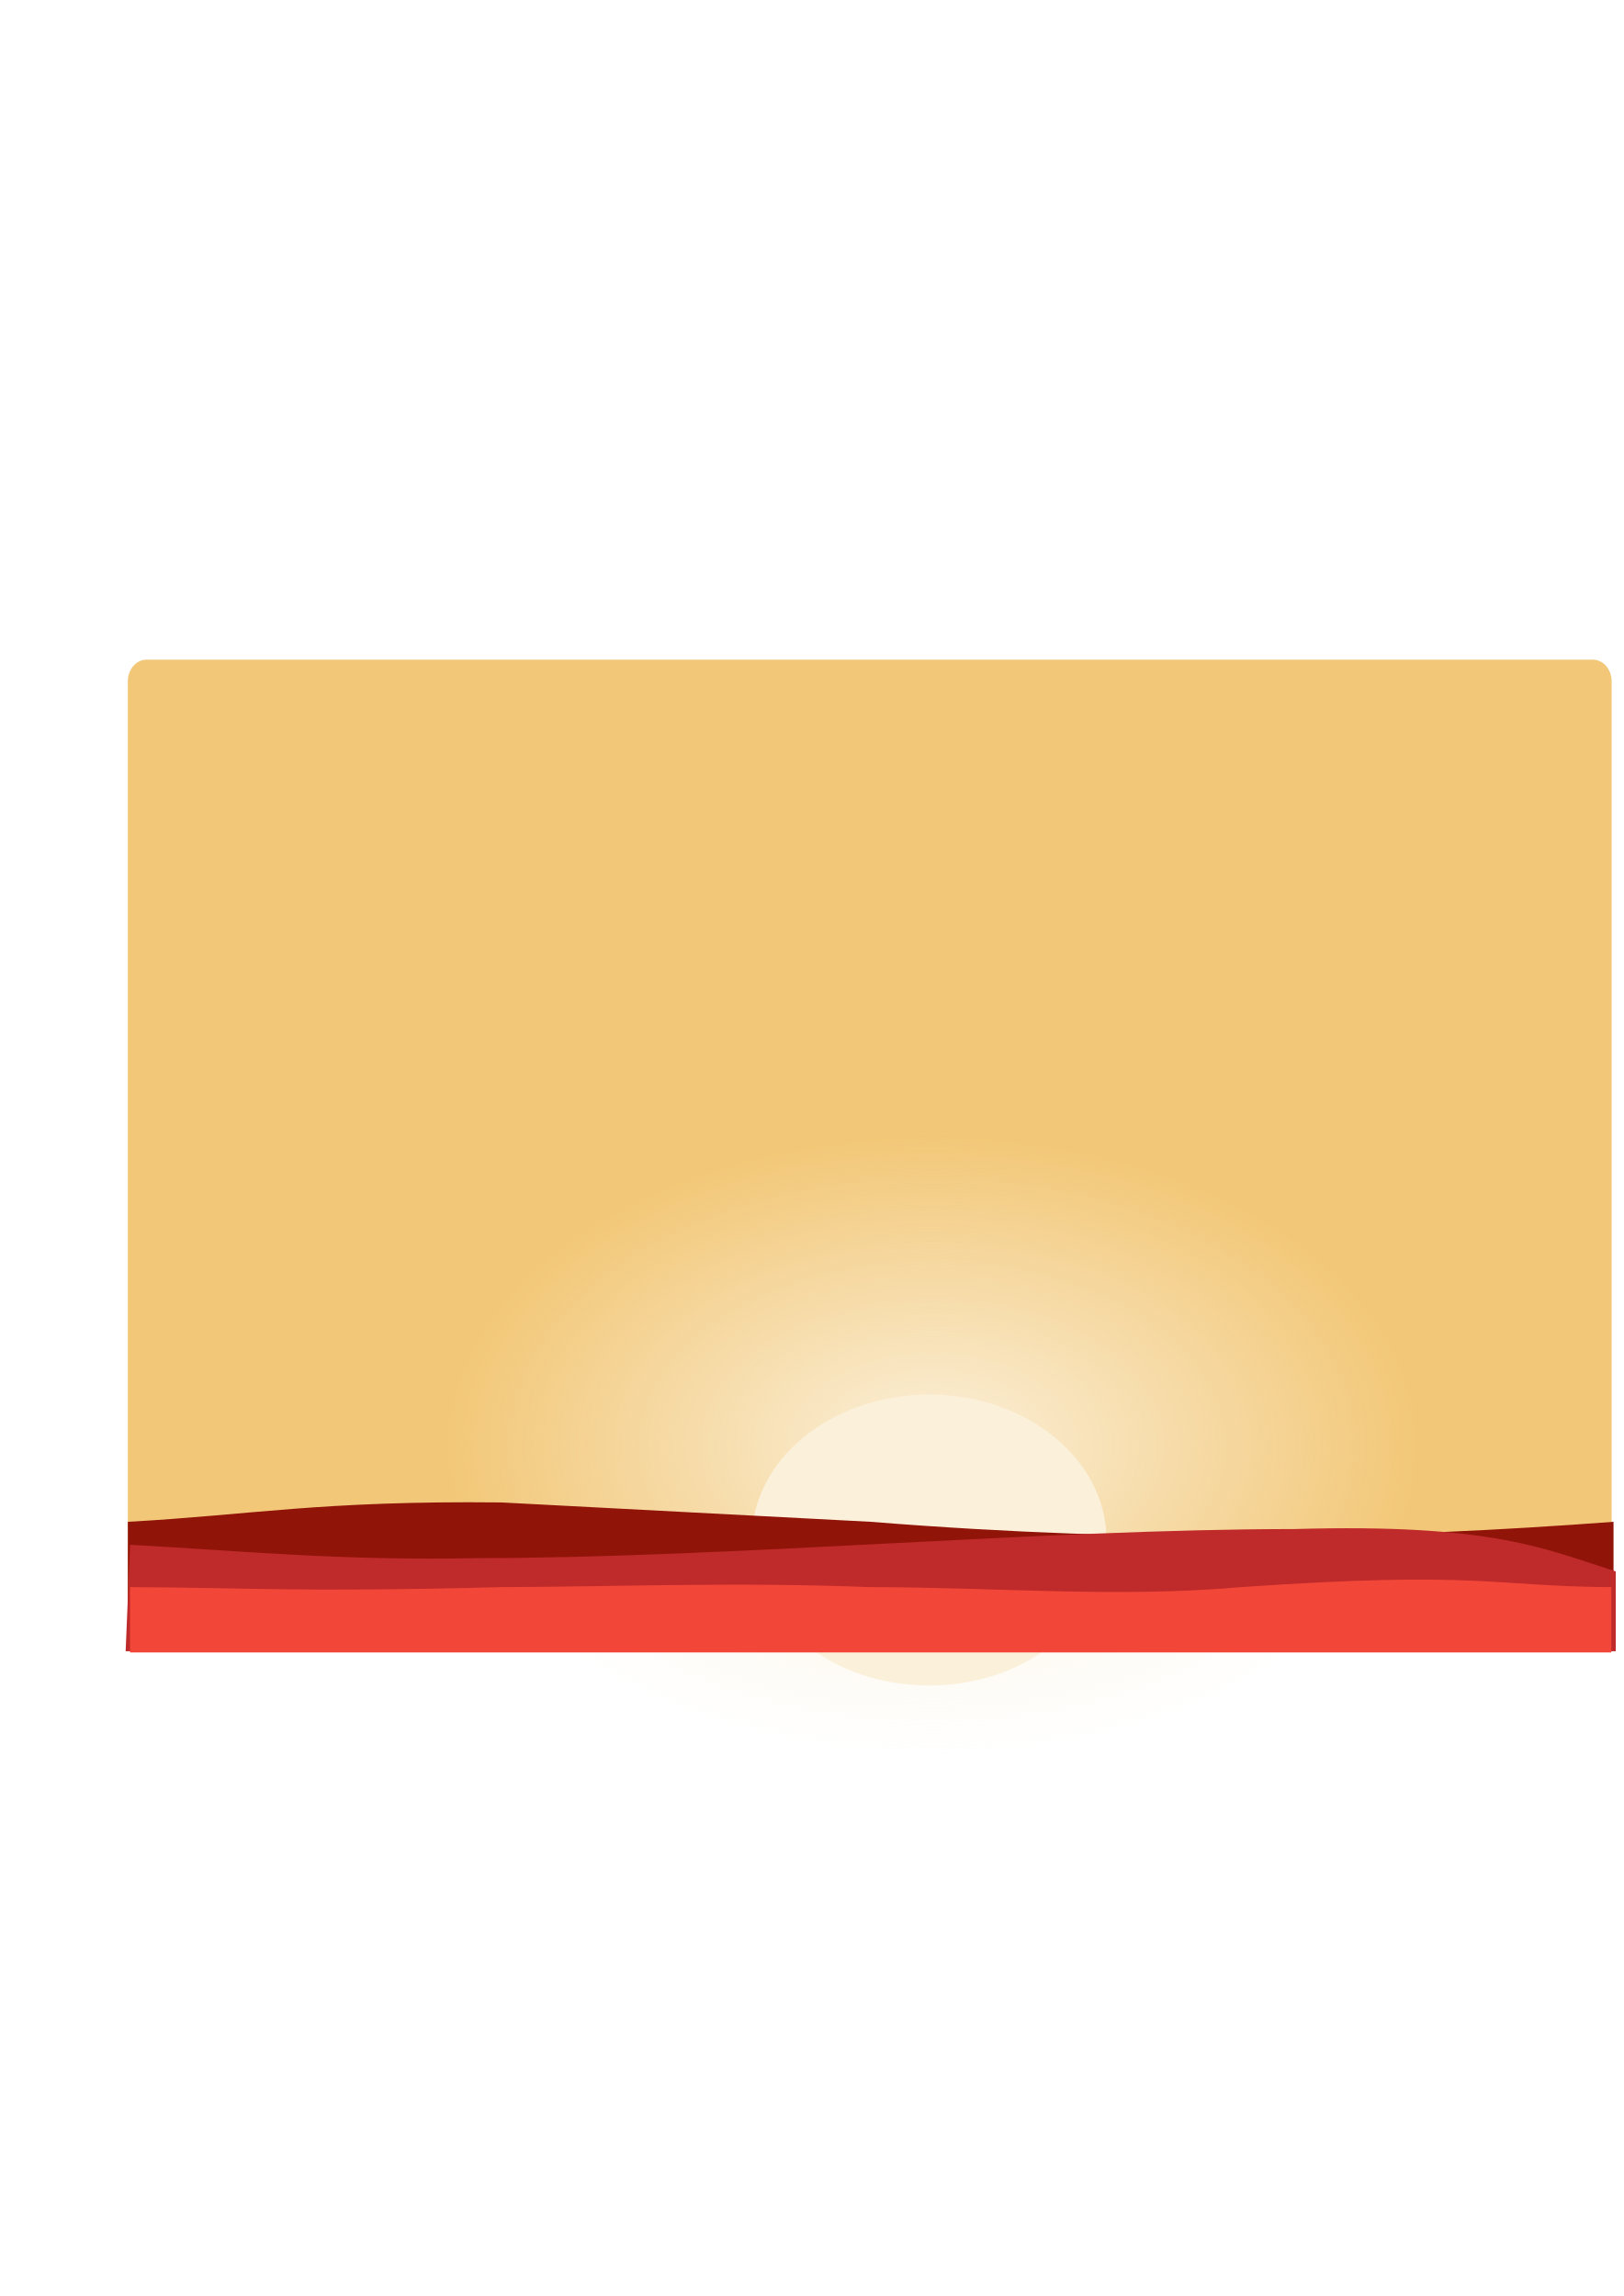
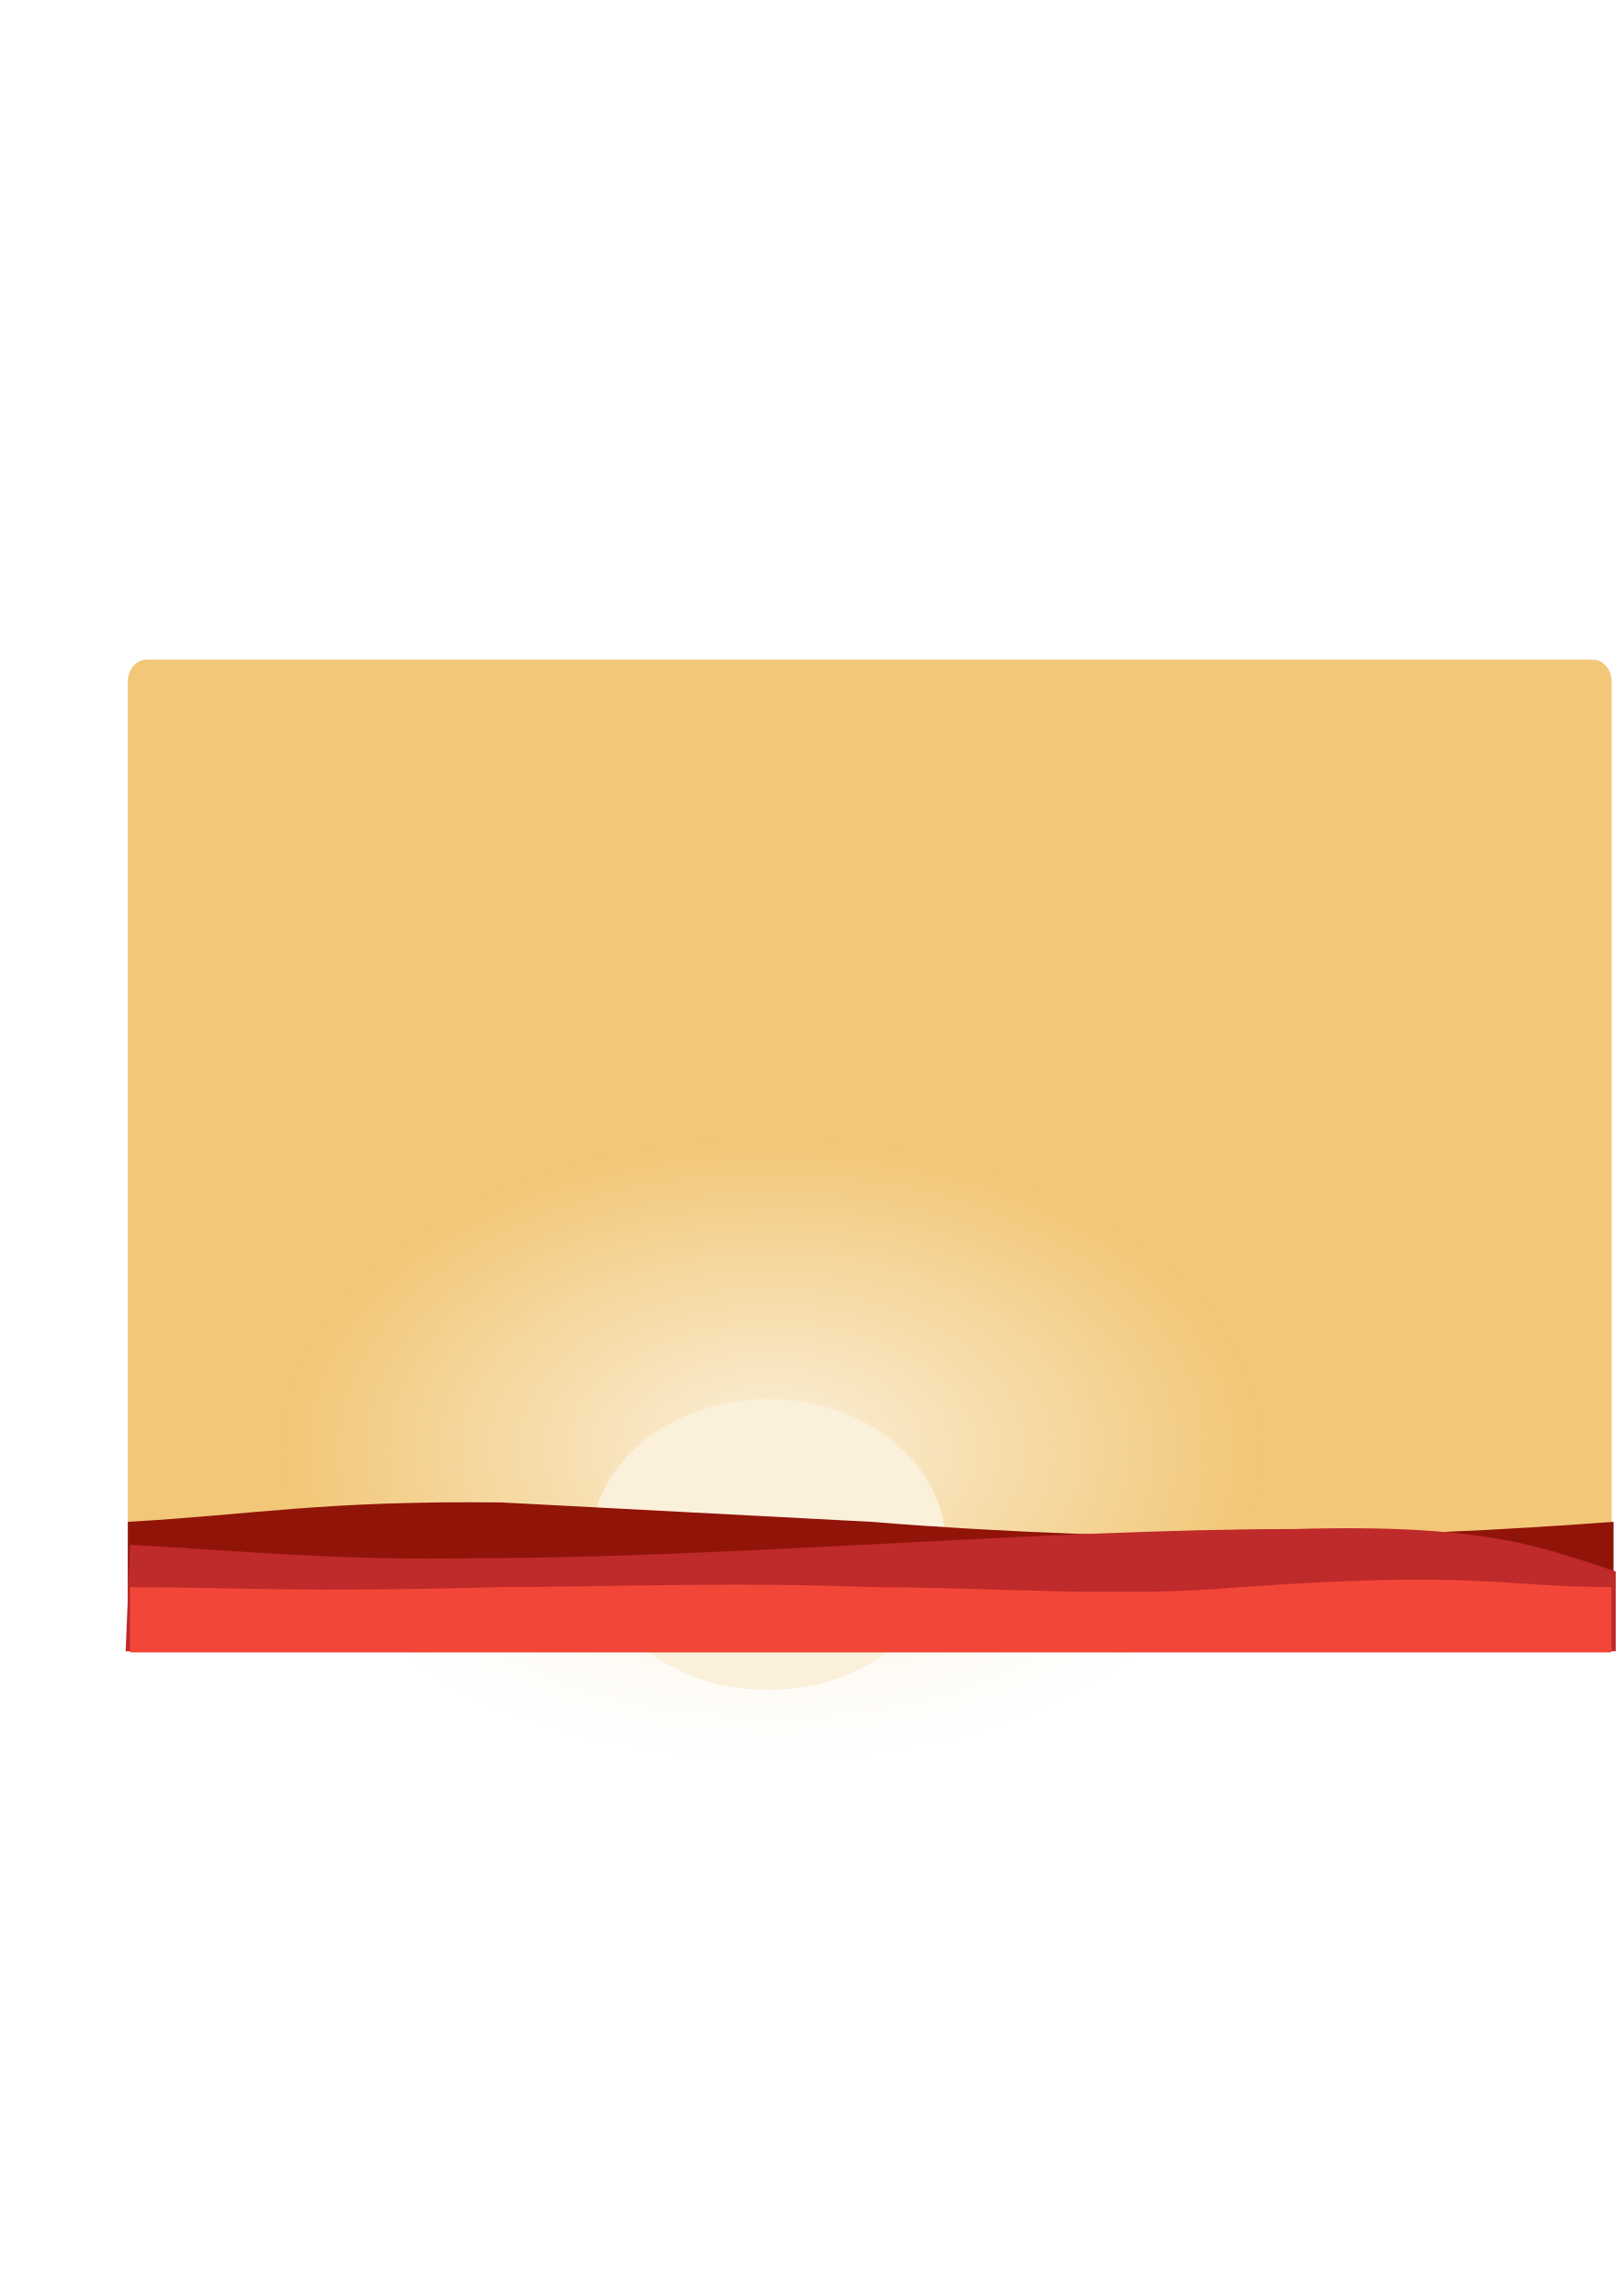
<svg xmlns="http://www.w3.org/2000/svg" xmlns:xlink="http://www.w3.org/1999/xlink" width="744.094" height="1052.362" id="svg4371" version="1.1">
  <defs id="defs4373">
    <linearGradient id="linearGradient5475">
      <stop style="stop-color:#fbf0da;stop-opacity:1;" offset="0" id="stop5477" />
      <stop style="stop-color:#fbf0da;stop-opacity:0;" offset="1" id="stop5479" />
    </linearGradient>
    <radialGradient xlink:href="#linearGradient5475" id="radialGradient5481" cx="425.779" cy="658.403" fx="425.779" fy="658.403" r="81.317" gradientTransform="matrix(1,0,0,0.6086956,0,257.6359)" gradientUnits="userSpaceOnUse" />
  </defs>
  <g id="layer1">
    <rect style="fill:#f2c777;fill-opacity:1;fill-rule:nonzero;stroke:none" id="rect4379" width="680" height="451.429" x="58.571" y="-753.791" rx="8.557" ry="10.018" transform="scale(1,-1)" />
-     <g id="g8134">
-       <path style="fill:url(#radialGradient5481);fill-opacity:1;fill-rule:nonzero;stroke:none" id="path5473" d="m 507.097,658.403 a 81.317,49.497 0 1 1 -162.635,0 81.317,49.497 0 1 1 162.635,0 z" transform="matrix(2.757764,0,0,2.877551,-746.9043,-1232.144)" />
-       <path transform="matrix(1,0,0,1.346939,0,-180.9483)" d="m 507.097,658.403 a 81.317,49.497 0 1 1 -162.635,0 81.317,49.497 0 1 1 162.635,0 z" id="path5469" style="fill:#fbf0da;fill-opacity:1;fill-rule:nonzero;stroke:none" />
+     <g id="g8134" transform="translate(-73.74114,2.020305)">
+       <path style="fill:url(#radialGradient5481);fill-opacity:1;fill-rule:nonzero;stroke:none" id="path5473" d="m 507.097,658.403 c 0,27.337 -36.407,49.497 -81.317,49.497 -44.91,0 -81.317,-22.161 -81.317,-49.497 0,-27.337 36.407,-49.497 81.317,-49.497 44.91,0 81.317,22.161 81.317,49.497 z" transform="matrix(2.757764,0,0,2.877551,-746.9043,-1232.144)" />
+       <path transform="matrix(1,0,0,1.346939,0,-180.9483)" d="m 507.097,658.403 c 0,27.337 -36.407,49.497 -81.317,49.497 -44.91,0 -81.317,-22.161 -81.317,-49.497 0,-27.337 36.407,-49.497 81.317,-49.497 44.91,0 81.317,22.161 81.317,49.497 z" id="path5469" style="fill:#fbf0da;fill-opacity:1;fill-rule:nonzero;stroke:none" />
    </g>
    <path style="fill:#911409;fill-opacity:1;fill-rule:nonzero;stroke:none" d="m 58.589,697.511 c 56.286,-3.075 88.371,-9.774 171.221,-8.872 l 169.201,8.872 c 127.557,10.244 237.709,7.723 340.421,0 l 0,58.223 -680.843,0 z" id="rect5466" />
    <path style="fill:#bf2a2a;fill-opacity:1;fill-rule:nonzero;stroke:none" d="m 59.599,708.047 c 51.035,2.747 96.21,7.423 159.604,6.1 113.811,0 259.946,-13.308 373.756,-13.308 91.617,-2.65 115.425,9.265 147.482,19.408 l 0,36.597 -682.863,0 z" id="rect5483" />
    <path style="fill:#f24738;fill-opacity:1;fill-rule:nonzero;stroke:none" d="m 59.599,727.455 c 53.779,0.18 75.333,2.441 169.706,0 56.023,-0.2 106.514,-2.424 169.706,0 56.569,0 113.137,5.015 169.706,0 109.753,-7.616 115.199,-0.295 169.706,0 l 0,29.943 -678.823,0 z" id="rect5486" />
  </g>
</svg>
